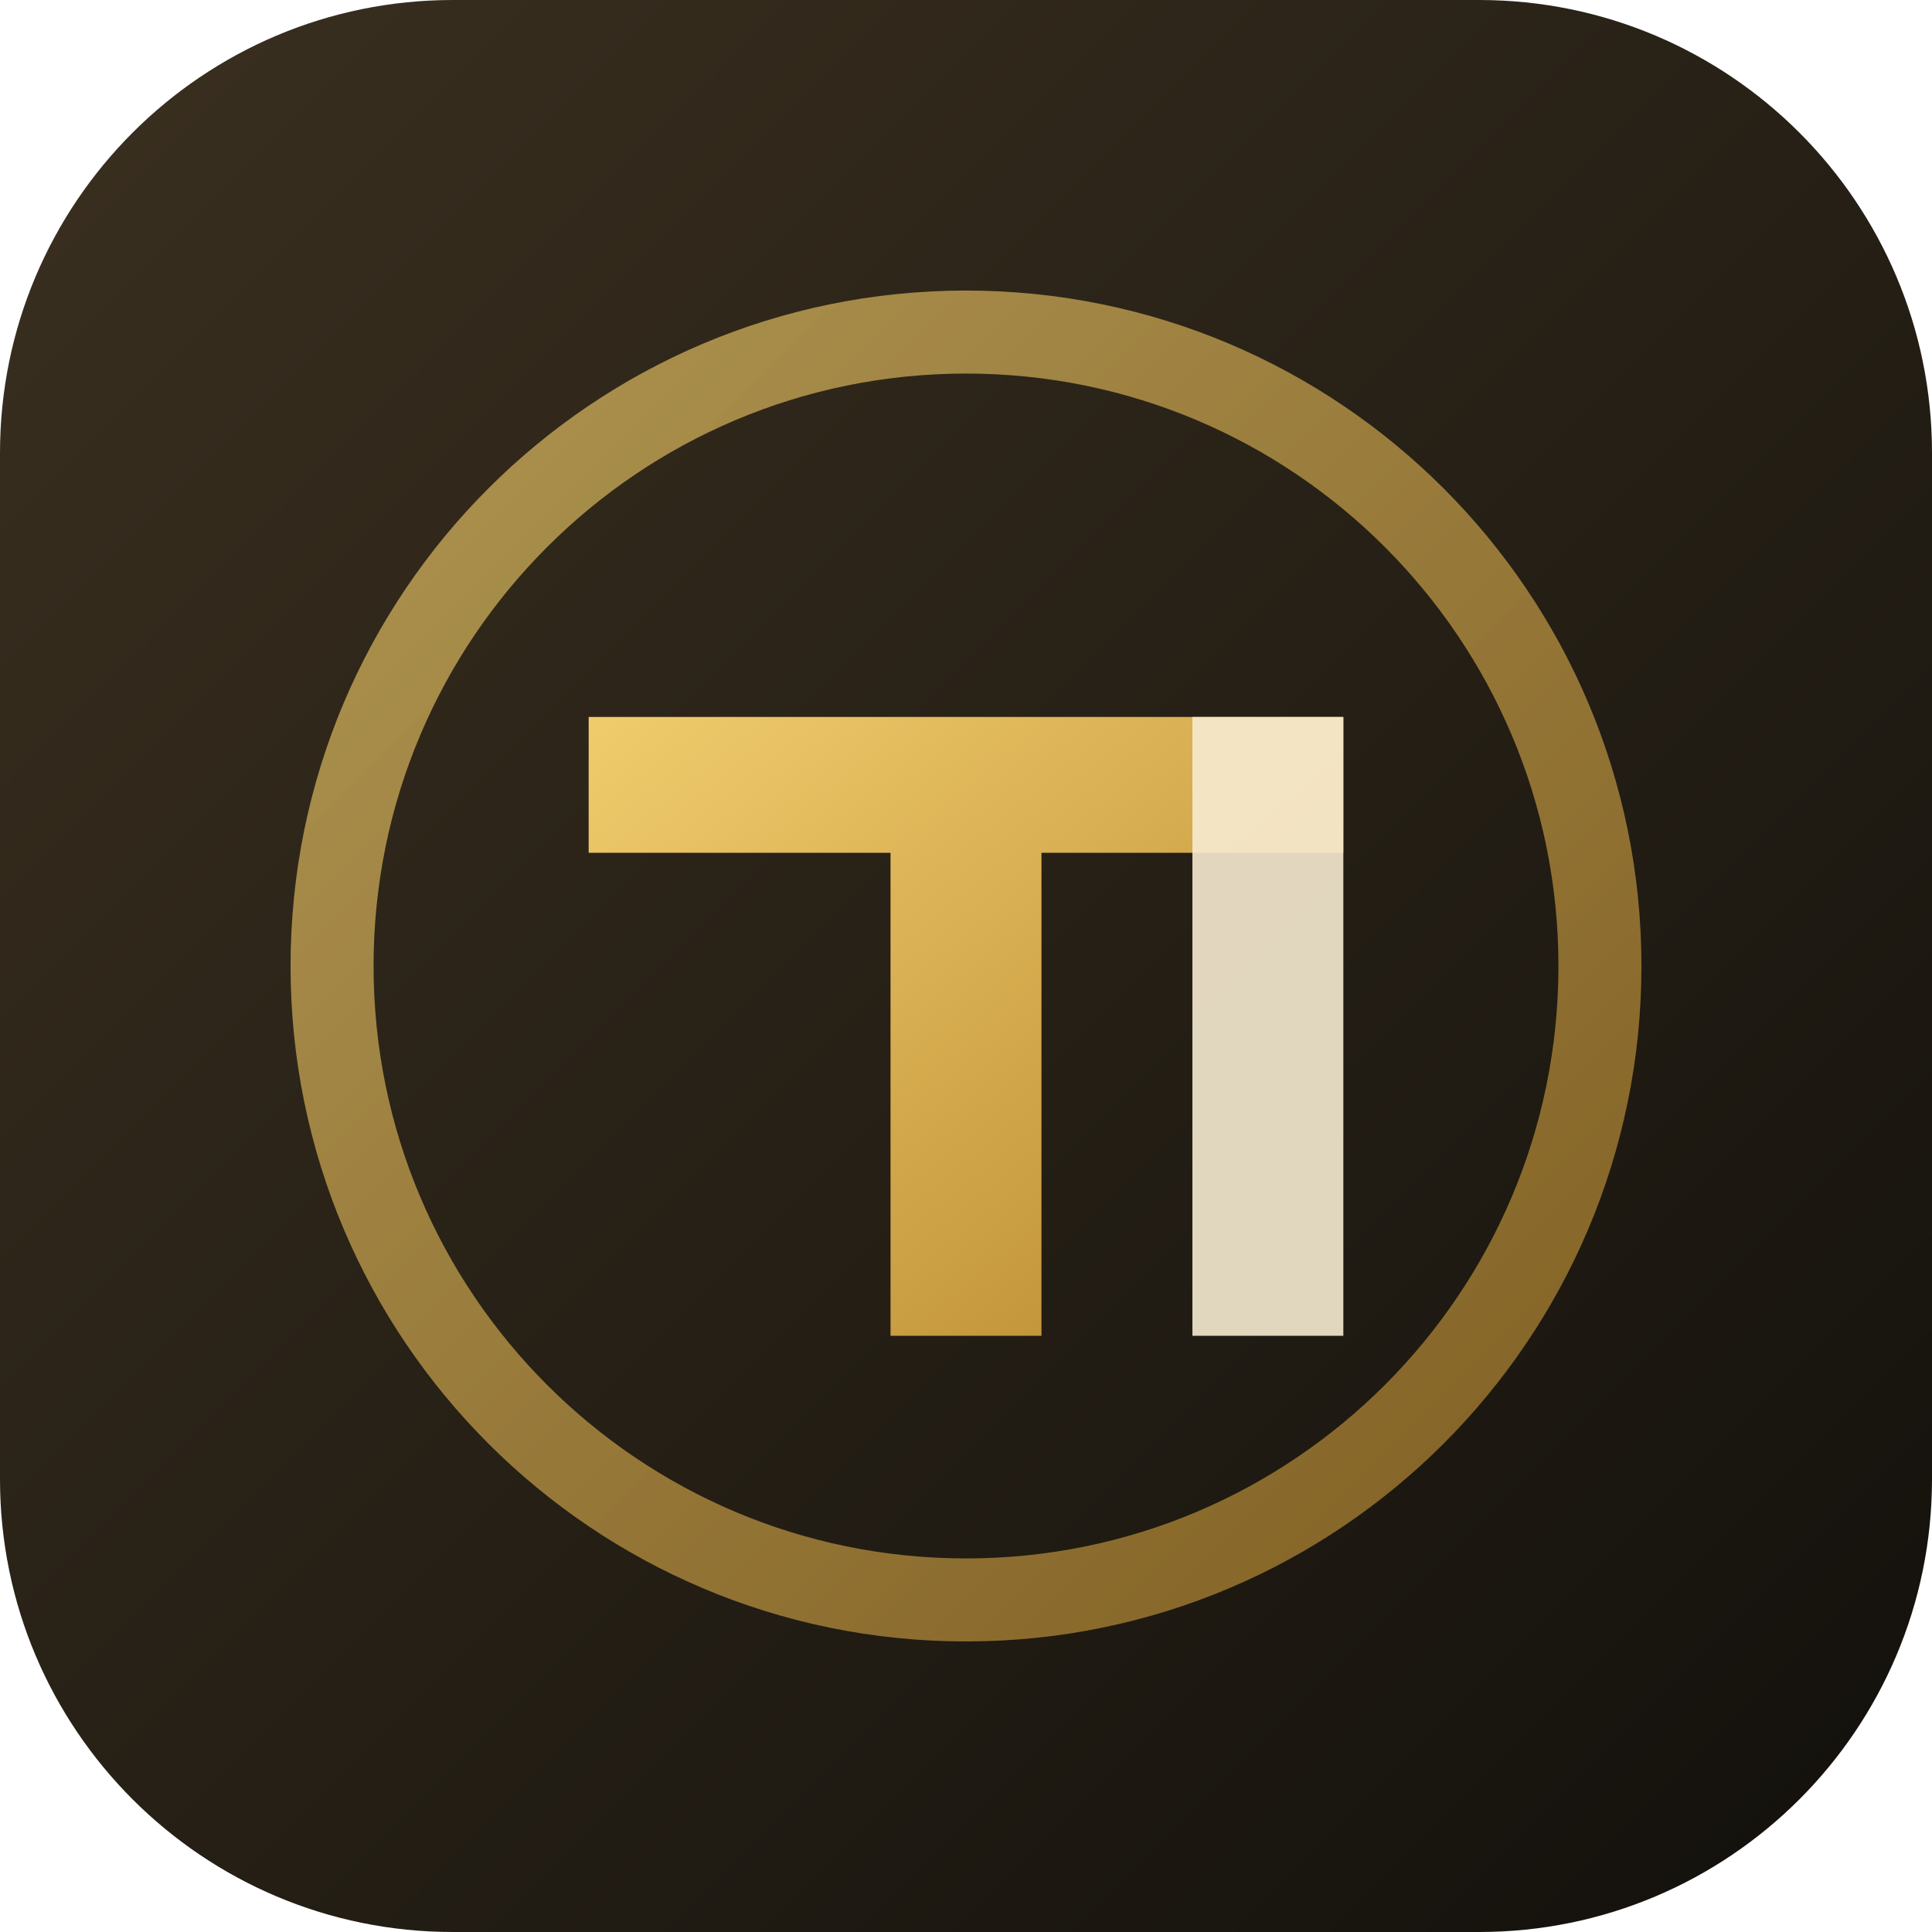
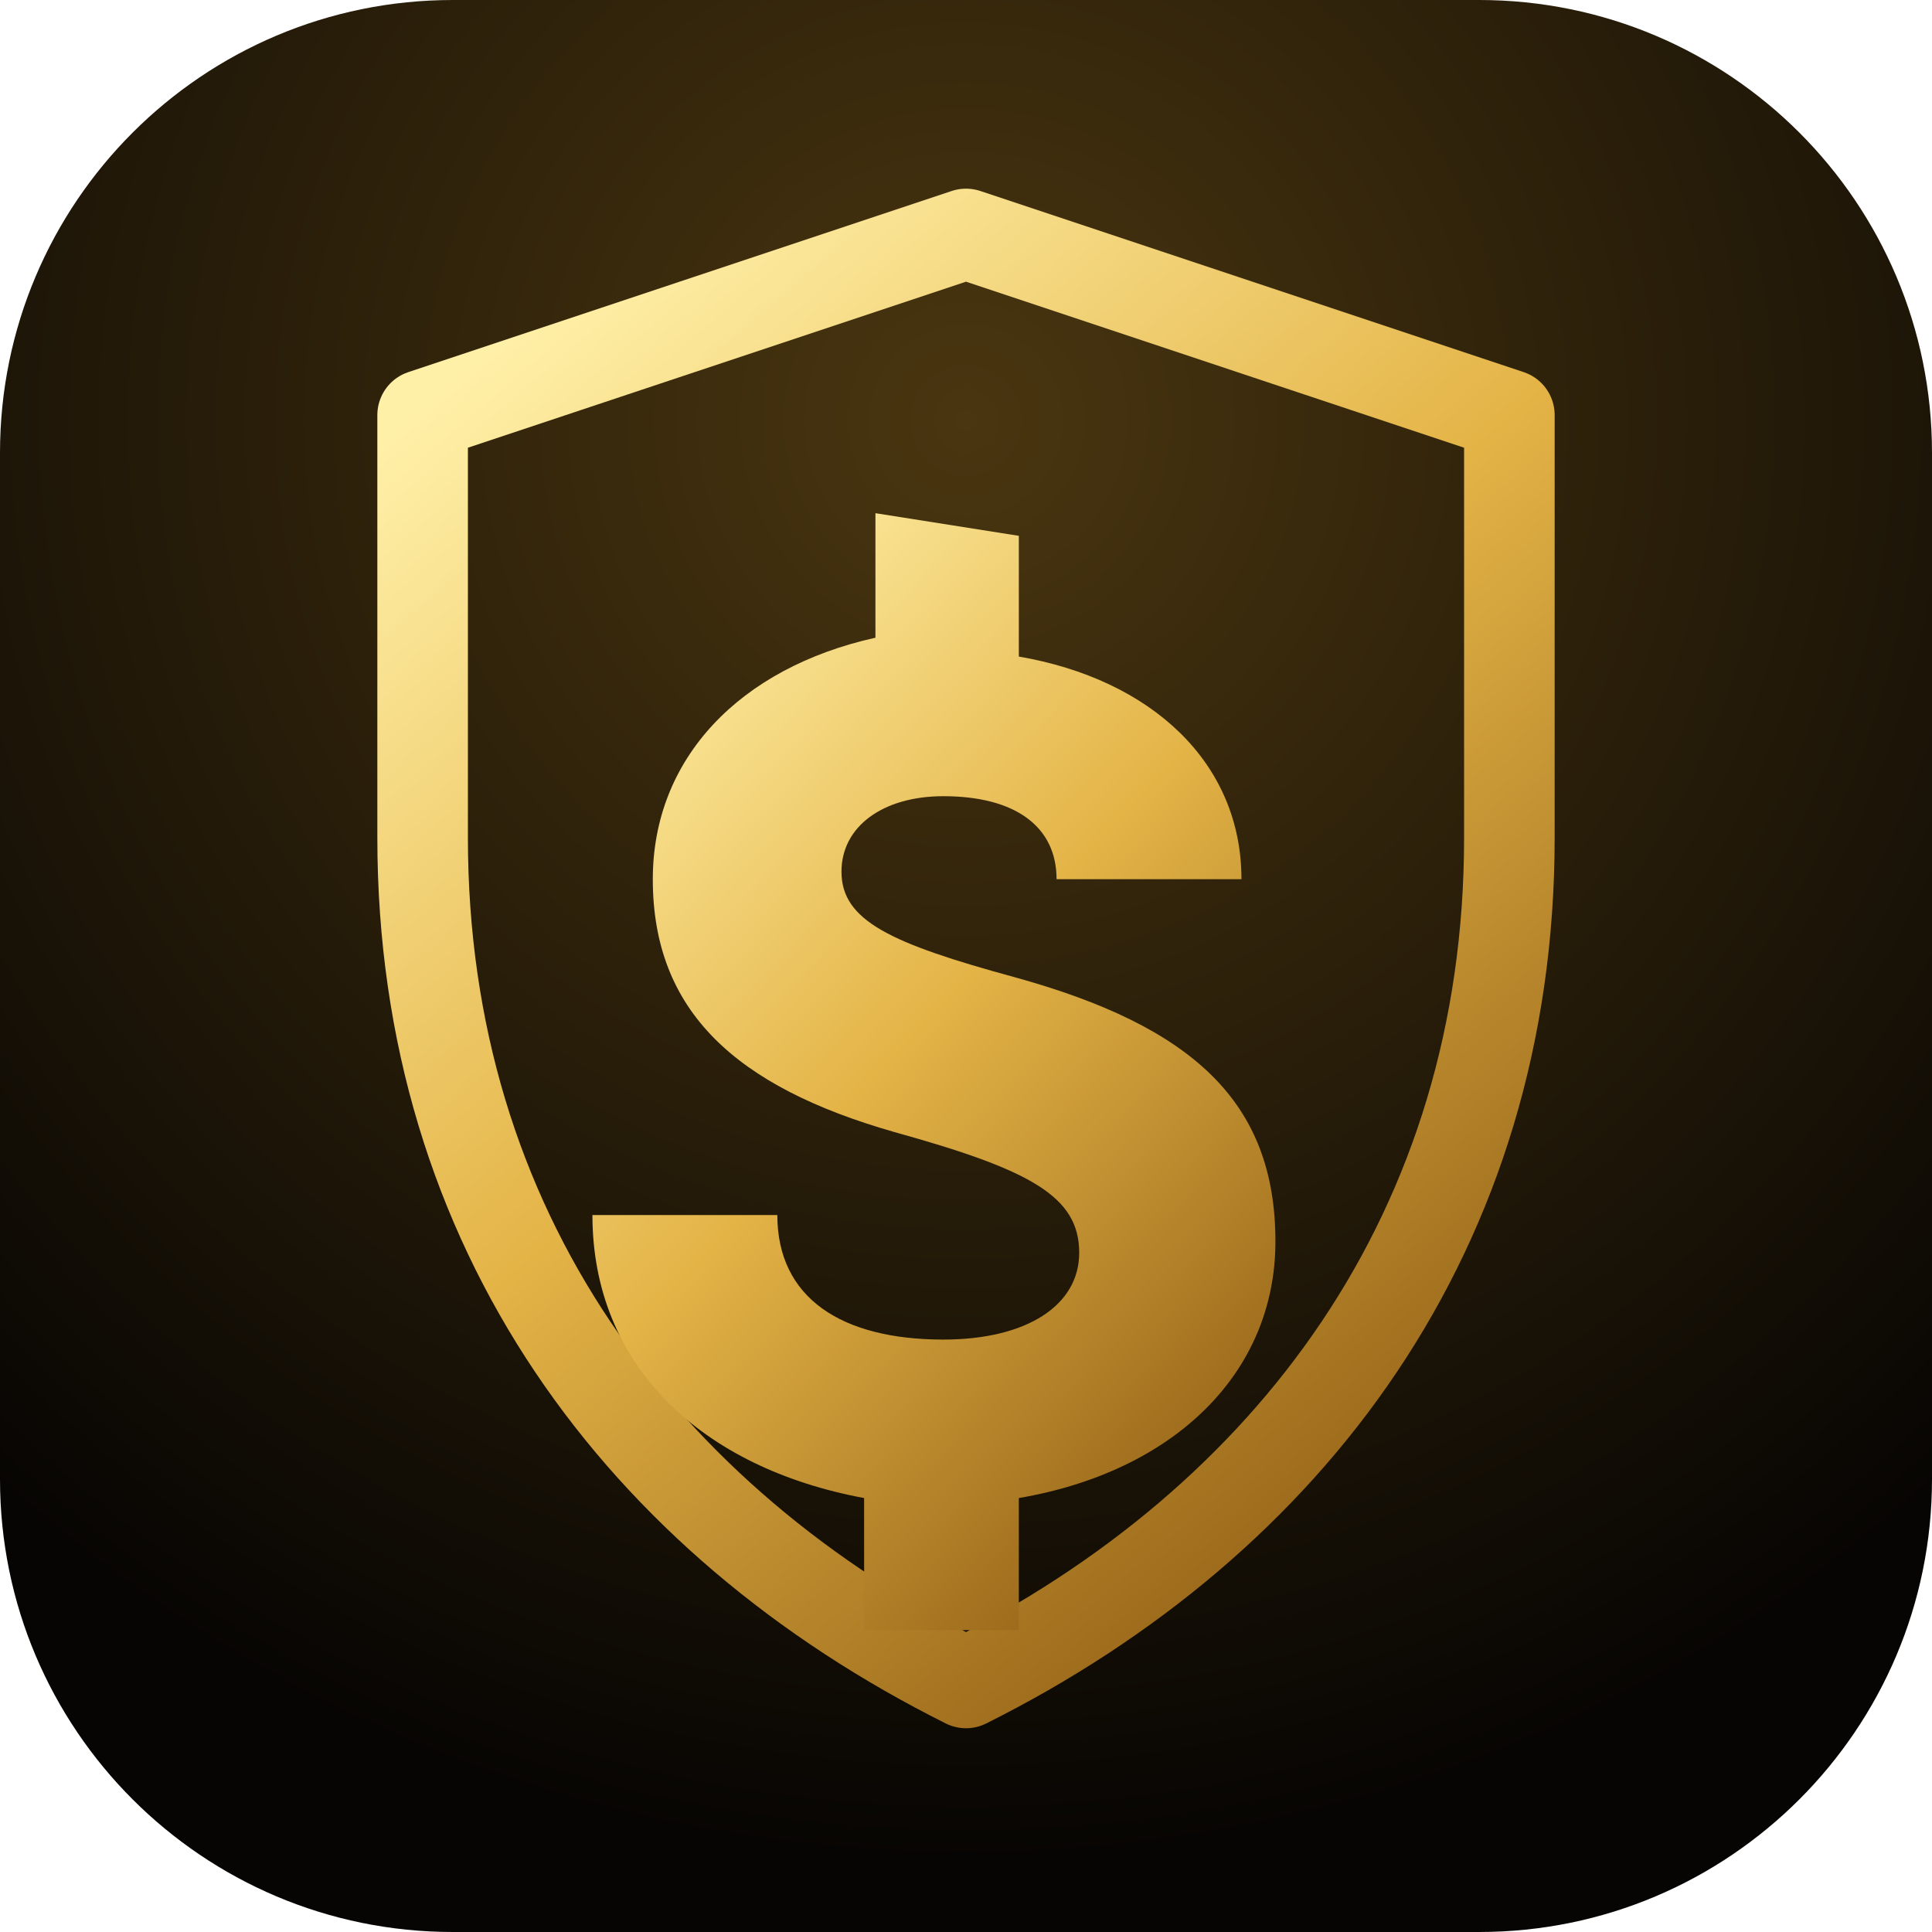
<svg xmlns="http://www.w3.org/2000/svg" viewBox="0 0 512 512">
  <defs>
-     <linearGradient id="bg" x1="0%" y1="0%" x2="100%" y2="100%">
-       <stop offset="0%" stop-color="#3b3020" />
-       <stop offset="100%" stop-color="#12100c" />
-     </linearGradient>
-     <linearGradient id="gold" x1="0%" y1="0%" x2="100%" y2="100%">
-       <stop offset="0%" stop-color="#f0cc6d" />
-       <stop offset="100%" stop-color="#b9892f" />
+     <radialGradient id="glow" cx="50%" cy="22%" r="74%">
+       <stop offset="0%" stop-color="#4a3610" />
+       <stop offset="100%" stop-color="#070503" />
+     </radialGradient>
+     <linearGradient id="gold" x1="18%" y1="0%" x2="82%" y2="100%">
+       <stop offset="0%" stop-color="#fff0a8" />
+       <stop offset="46%" stop-color="#e4b447" />
+       <stop offset="100%" stop-color="#8f5d13" />
    </linearGradient>
  </defs>
-   <rect width="512" height="512" rx="120" fill="url(#bg)" />
-   <circle cx="256" cy="256" r="168" fill="none" stroke="url(#gold)" stroke-width="22" opacity="0.65" />
-   <path d="M156 190h200v36H276v128h-40V226H156z" fill="url(#gold)" />
-   <path d="M316 190h40v164h-40z" fill="#f6ead0" opacity="0.9" />
+   <rect width="512" height="512" rx="120" fill="url(#glow)" />
+   <path d="M256 62l144 48v112c0 104-58 181-144 224-86-43-144-120-144-224V110z" fill="none" stroke="url(#gold)" stroke-width="24" stroke-linejoin="round" />
+   <path d="M270 142v32c35 6 59 28 59 59h-49c0-14-11-22-30-22-16 0-27 8-27 20 0 13 13 19 46 28 47 13 69 33 69 70 0 35-27 61-68 68v35h-41v-35c-43-8-72-35-72-75h49c0 22 17 33 44 33 22 0 36-9 36-23 0-15-13-22-49-32-42-12-64-32-64-67 0-32 23-56 59-64v-33z" fill="url(#gold)" />
</svg>
